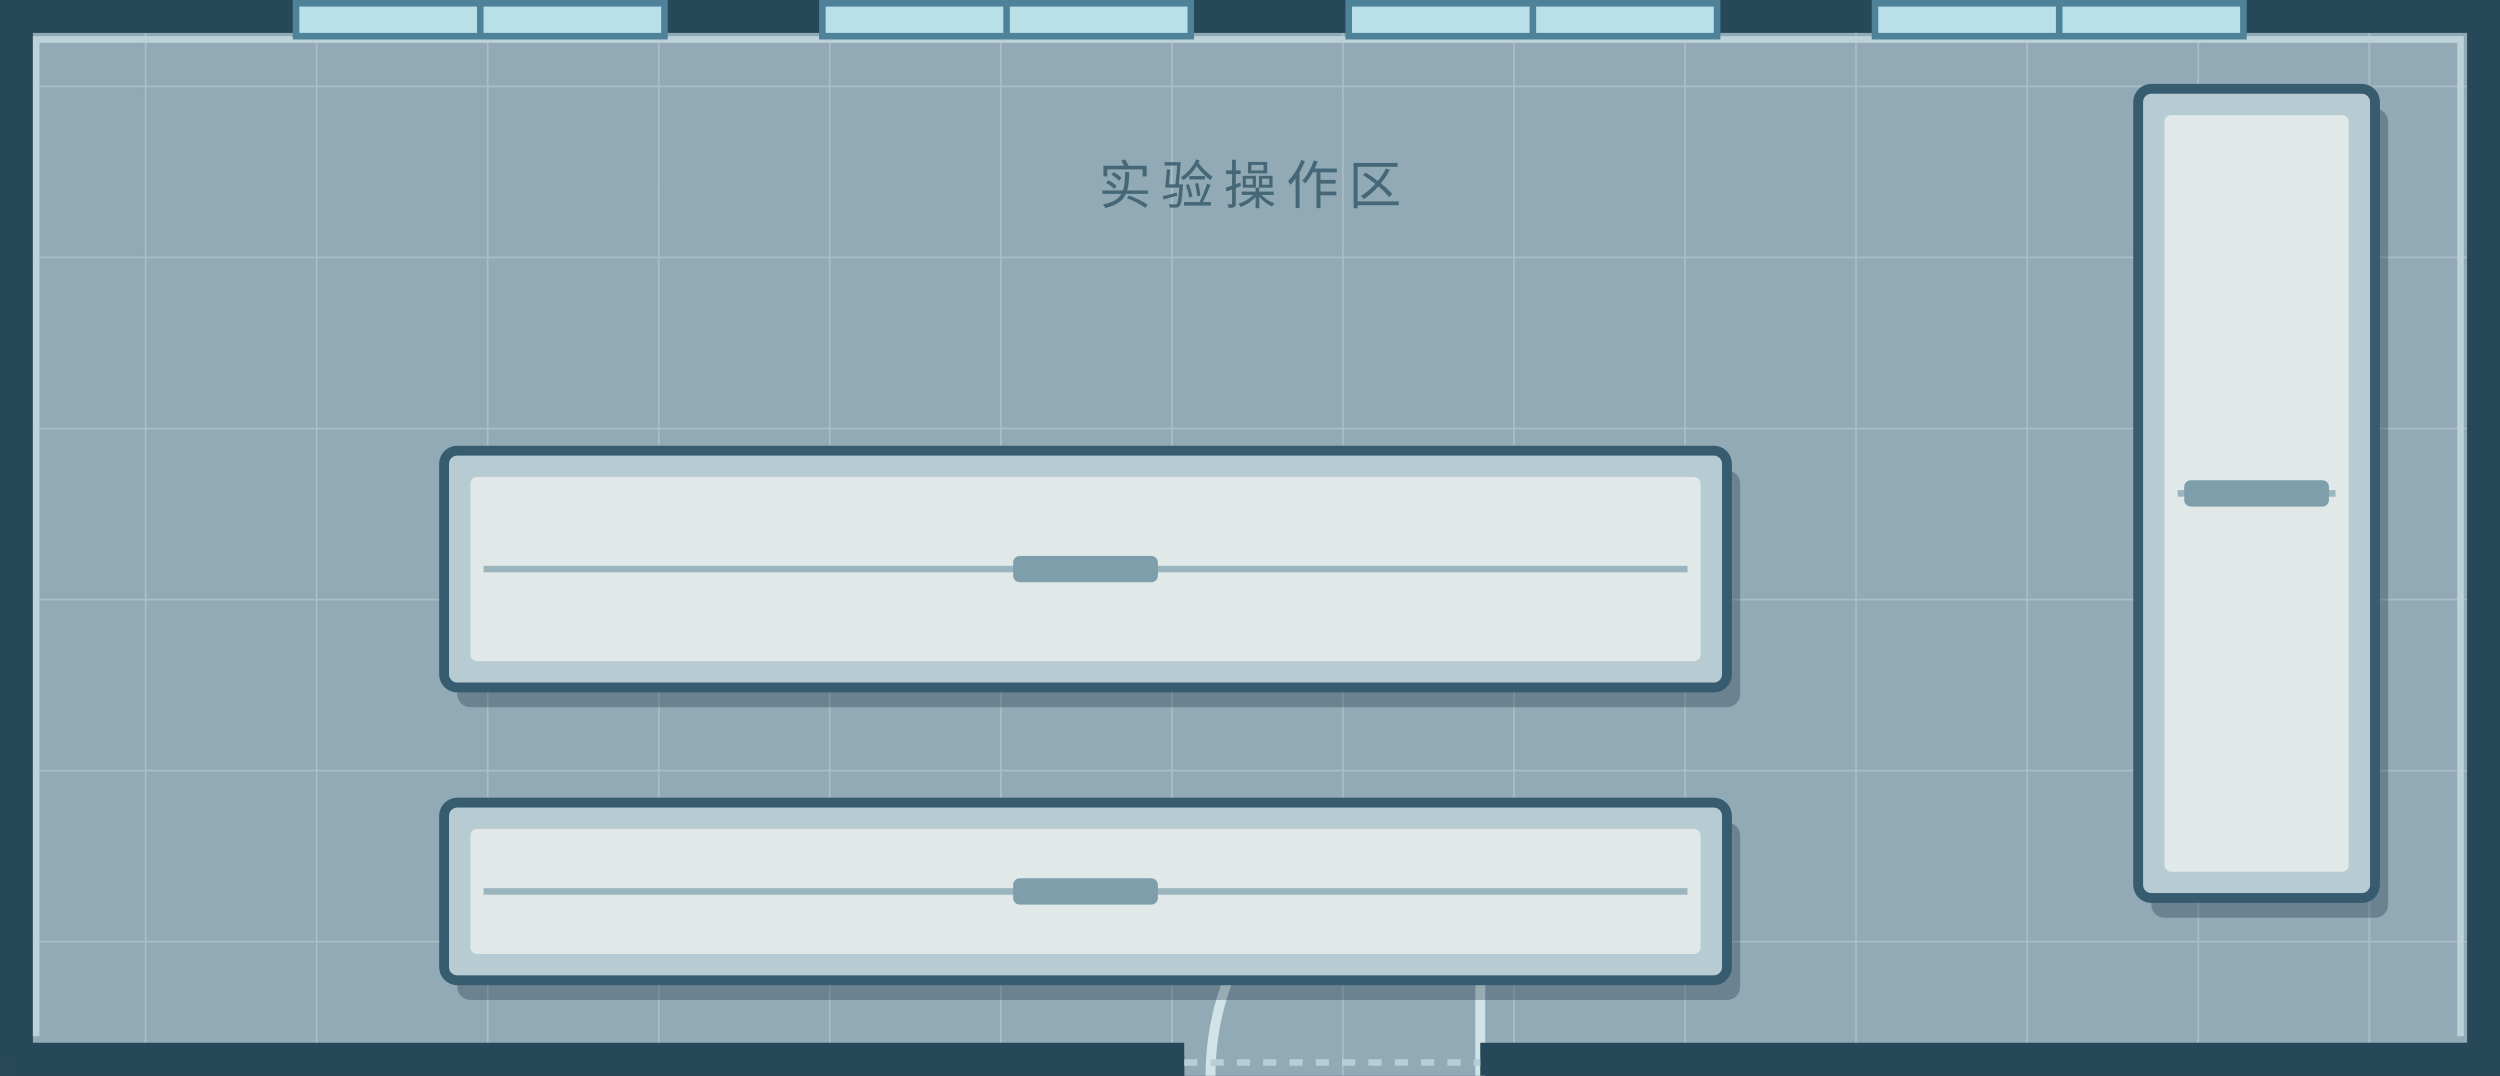
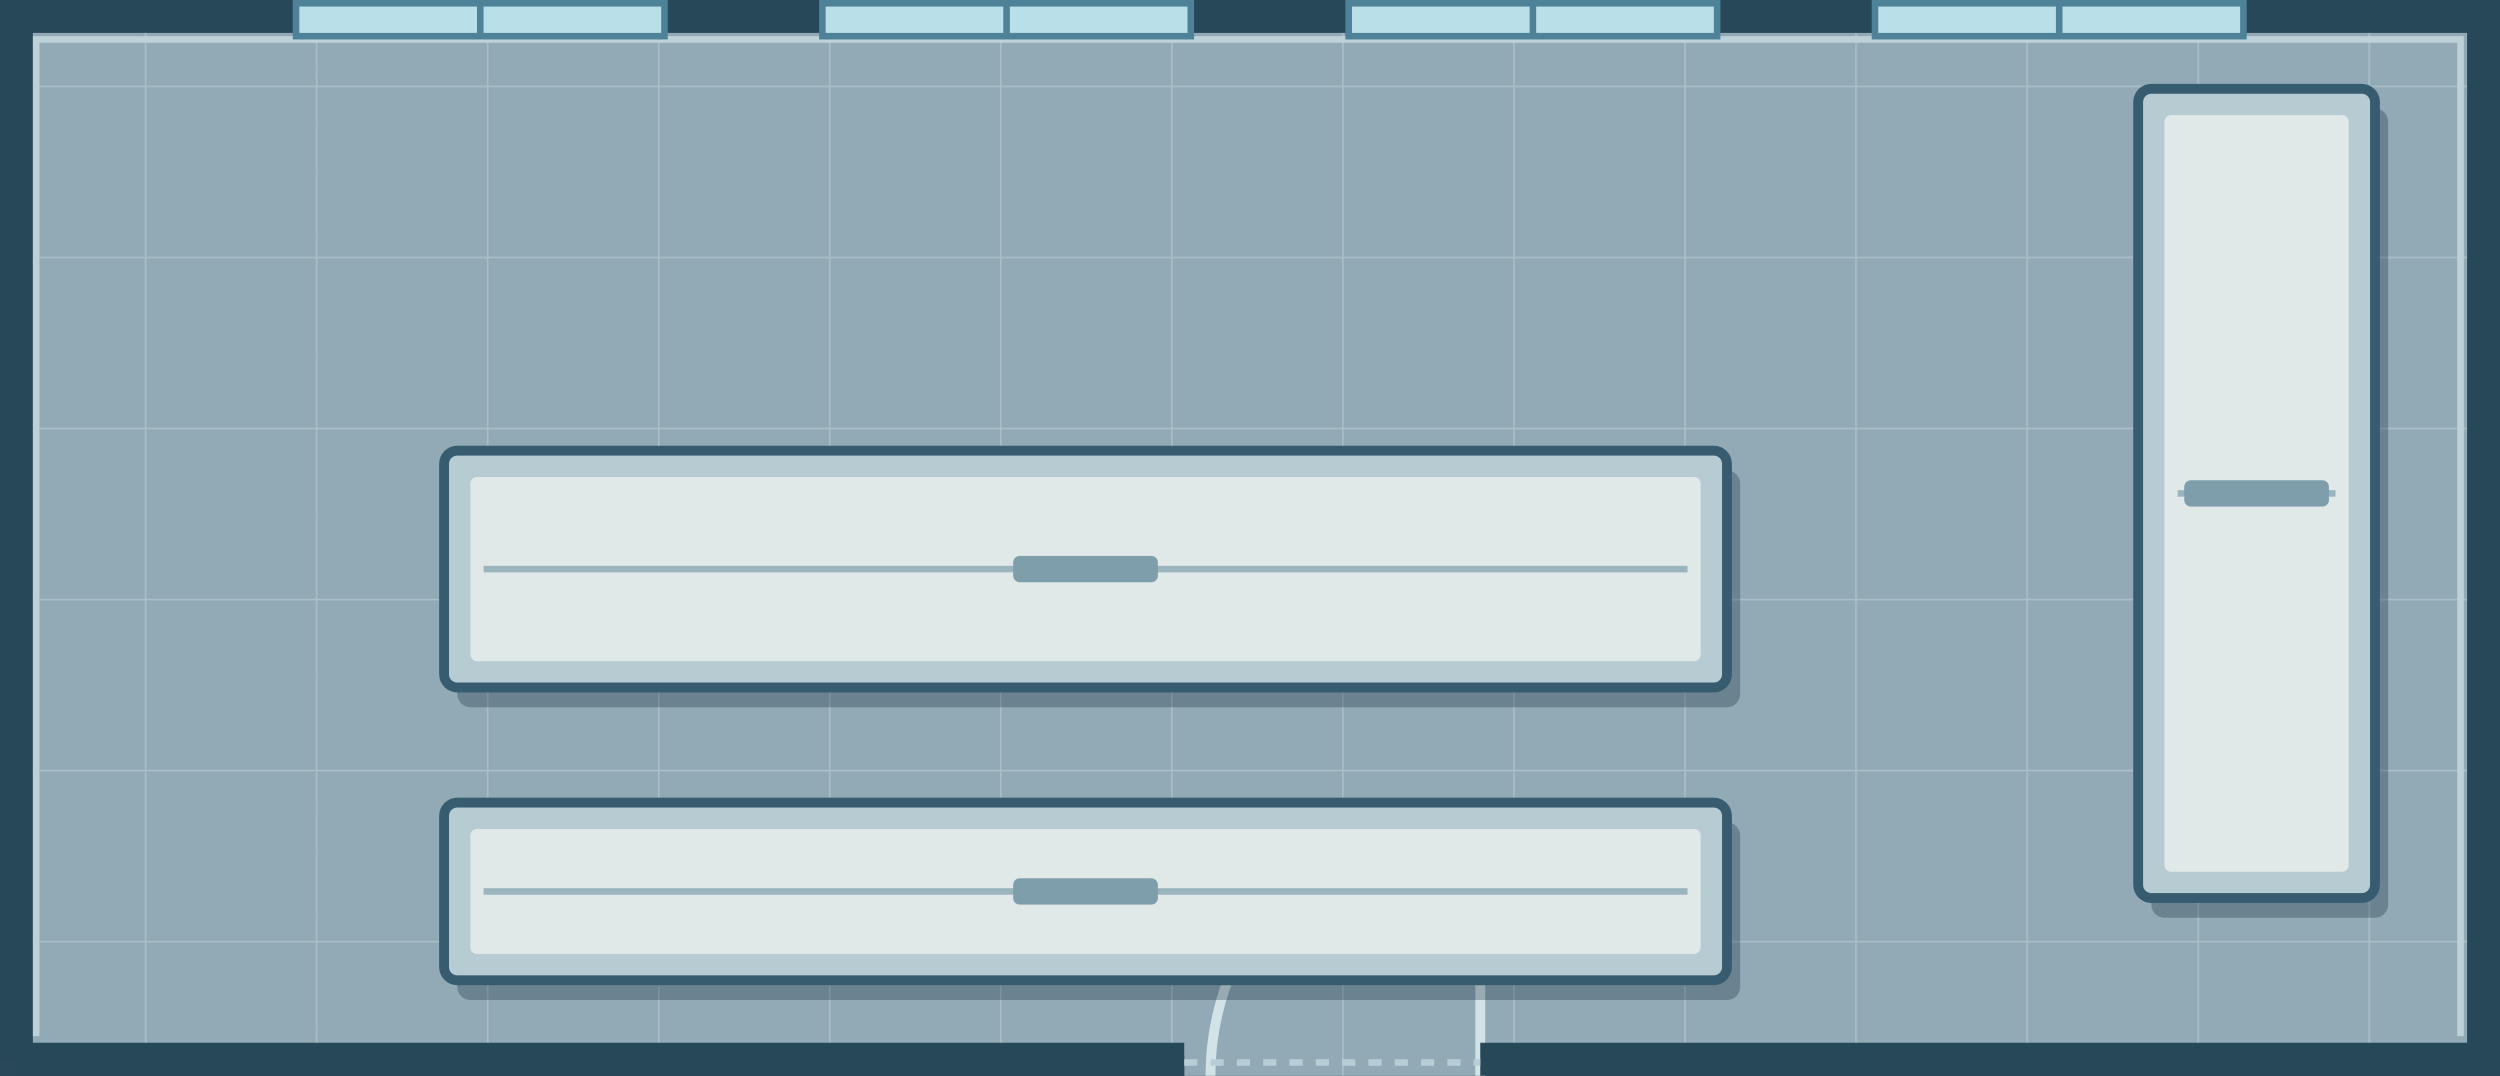
<svg xmlns="http://www.w3.org/2000/svg" width="760" height="327" viewBox="840 78 760 327">
  <defs>
    <pattern id="tile" width="52" height="52" patternUnits="userSpaceOnUse">
      <rect width="52" height="52" fill="#91aab6" />
      <path d="M52 0H0V52" fill="none" stroke="#a9bec7" stroke-width="1" />
    </pattern>
    <pattern id="corridor" width="104" height="40" patternUnits="userSpaceOnUse">
      <rect width="104" height="40" fill="#698895" />
      <path d="M0 40H104" stroke="#809aa5" />
    </pattern>
  </defs>
  <rect width="1678" height="795" rx="10" fill="#10293c" />
-   <text x="70" y="38" fill="#b9d9e7" font-family="sans-serif" font-size="20" letter-spacing="3">LABORATORY · 1F</text>
-   <text x="1608" y="38" text-anchor="end" fill="#719aaf" font-family="sans-serif" font-size="15">实验空间 / 楼层总览</text>
  <rect x="78" y="80" width="1534" height="662" fill="#071a29" opacity=".6" />
  <rect x="70" y="70" width="1538" height="660" fill="url(#tile)" stroke="#213e50" stroke-width="16" />
  <rect x="78" y="405" width="1522" height="116" fill="url(#corridor)" />
  <path d="M840 78V405 M78 405H365 M455 405H1200 M1290 405H1600 M78 521H1600" fill="none" stroke="#294859" stroke-width="12" />
  <path d="M365 405v-82 M365 323a82 82 0 0 1 82 82 M1290 405v-82 M1208 405a82 82 0 0 1 82-82" fill="none" stroke="#d1e3e7" stroke-width="3" />
  <g stroke="#80b6c7">
    <rect x="150" y="64" width="112" height="12" fill="#c7eaf0" stroke-width="3" />
    <path d="M206 64v12" stroke-width="2" />
  </g>
  <g stroke="#80b6c7">
    <rect x="310" y="64" width="112" height="12" fill="#c7eaf0" stroke-width="3" />
    <path d="M366 64v12" stroke-width="2" />
  </g>
  <g stroke="#80b6c7">
    <rect x="470" y="64" width="112" height="12" fill="#c7eaf0" stroke-width="3" />
    <path d="M526 64v12" stroke-width="2" />
  </g>
  <g stroke="#80b6c7">
    <rect x="630" y="64" width="112" height="12" fill="#c7eaf0" stroke-width="3" />
    <path d="M686 64v12" stroke-width="2" />
  </g>
  <g stroke="#80b6c7">
    <rect x="930" y="64" width="112" height="12" fill="#c7eaf0" stroke-width="3" />
    <path d="M986 64v12" stroke-width="2" />
  </g>
  <g stroke="#80b6c7">
    <rect x="1090" y="64" width="112" height="12" fill="#c7eaf0" stroke-width="3" />
    <path d="M1146 64v12" stroke-width="2" />
  </g>
  <g stroke="#80b6c7">
    <rect x="1250" y="64" width="112" height="12" fill="#c7eaf0" stroke-width="3" />
    <path d="M1306 64v12" stroke-width="2" />
  </g>
  <g stroke="#80b6c7">
    <rect x="1410" y="64" width="112" height="12" fill="#c7eaf0" stroke-width="3" />
    <path d="M1466 64v12" stroke-width="2" />
  </g>
  <g transform="translate(115 105)">
    <rect x="4" y="6" width="72" height="246" rx="4" fill="#102838" opacity=".3" />
    <rect width="72" height="246" rx="4" fill="#b6cbd2" stroke="#375c70" stroke-width="3" />
    <rect x="8" y="8" width="56" height="230" rx="2" fill="#e1e9e8" />
    <path d="M12 123H60" stroke="#9bb5bf" stroke-width="2" />
    <rect x="14" y="119" width="44" height="8" rx="2" fill="#7e9eac" />
  </g>
  <g transform="translate(1490 105)">
    <rect x="4" y="6" width="72" height="246" rx="4" fill="#102838" opacity=".3" />
    <rect width="72" height="246" rx="4" fill="#b6cbd2" stroke="#375c70" stroke-width="3" />
    <rect x="8" y="8" width="56" height="230" rx="2" fill="#e1e9e8" />
    <path d="M12 123H60" stroke="#9bb5bf" stroke-width="2" />
    <rect x="14" y="119" width="44" height="8" rx="2" fill="#7e9eac" />
  </g>
  <g transform="translate(270 215)">
    <rect x="4" y="6" width="390" height="72" rx="4" fill="#102838" opacity=".3" />
    <rect width="390" height="72" rx="4" fill="#b6cbd2" stroke="#375c70" stroke-width="3" />
    <rect x="8" y="8" width="374" height="56" rx="2" fill="#e1e9e8" />
    <path d="M12 36H378" stroke="#9bb5bf" stroke-width="2" />
    <rect x="173" y="32" width="44" height="8" rx="2" fill="#7e9eac" />
  </g>
  <g transform="translate(270 322)">
    <rect x="4" y="6" width="390" height="54" rx="4" fill="#102838" opacity=".3" />
    <rect width="390" height="54" rx="4" fill="#b6cbd2" stroke="#375c70" stroke-width="3" />
    <rect x="8" y="8" width="374" height="38" rx="2" fill="#e1e9e8" />
    <path d="M12 27H378" stroke="#9bb5bf" stroke-width="2" />
    <rect x="173" y="23" width="44" height="8" rx="2" fill="#7e9eac" />
  </g>
  <g transform="translate(975 215)">
    <rect x="4" y="6" width="390" height="72" rx="4" fill="#102838" opacity=".3" />
    <rect width="390" height="72" rx="4" fill="#b6cbd2" stroke="#375c70" stroke-width="3" />
    <rect x="8" y="8" width="374" height="56" rx="2" fill="#e1e9e8" />
    <path d="M12 36H378" stroke="#9bb5bf" stroke-width="2" />
    <rect x="173" y="32" width="44" height="8" rx="2" fill="#7e9eac" />
  </g>
  <g transform="translate(975 322)">
    <rect x="4" y="6" width="390" height="54" rx="4" fill="#102838" opacity=".3" />
    <rect width="390" height="54" rx="4" fill="#b6cbd2" stroke="#375c70" stroke-width="3" />
    <rect x="8" y="8" width="374" height="38" rx="2" fill="#e1e9e8" />
    <path d="M12 27H378" stroke="#9bb5bf" stroke-width="2" />
    <rect x="173" y="23" width="44" height="8" rx="2" fill="#7e9eac" />
  </g>
  <path d="M330 527V722 M590 527V722 M1090 527V722 M1350 527V722" stroke="#294859" stroke-width="12" />
  <rect x="95" y="555" width="210" height="142" rx="3" fill="#5c7888" stroke="#c0d4dc" stroke-width="3" />
  <path d="M110 570h180 M110 590h180 M110 610h180 M110 630h180 M110 650h180 M110 670h180" stroke="#9fbac6" stroke-width="2" />
  <path d="M205 681V566m-9 11 9-11 9 11" fill="none" stroke="#dfebed" stroke-width="3" />
  <g fill="#657f8e" stroke="#c0d4dc" stroke-width="3">
    <rect x="359" y="558" width="92" height="132" />
    <rect x="472" y="558" width="92" height="132" />
  </g>
  <path d="M405 563v120 M518 563v120" stroke="#a6c5d2" stroke-width="2" />
  <g transform="translate(635 574)">
    <rect x="4" y="6" width="410" height="76" rx="4" fill="#102838" opacity=".3" />
    <rect width="410" height="76" rx="4" fill="#b6cbd2" stroke="#375c70" stroke-width="3" />
    <rect x="8" y="8" width="394" height="60" rx="2" fill="#e1e9e8" />
    <path d="M12 38H398" stroke="#9bb5bf" stroke-width="2" />
    <rect x="183" y="34" width="44" height="8" rx="2" fill="#7e9eac" />
  </g>
  <g transform="translate(1124 552)">
    <rect x="4" y="6" width="190" height="52" rx="4" fill="#102838" opacity=".3" />
    <rect width="190" height="52" rx="4" fill="#b6cbd2" stroke="#375c70" stroke-width="3" />
    <rect x="8" y="8" width="174" height="36" rx="2" fill="#e1e9e8" />
    <path d="M12 26H178" stroke="#9bb5bf" stroke-width="2" />
    <rect x="73" y="22" width="44" height="8" rx="2" fill="#7e9eac" />
  </g>
  <g transform="translate(1124 646)">
    <rect x="4" y="6" width="190" height="52" rx="4" fill="#102838" opacity=".3" />
    <rect width="190" height="52" rx="4" fill="#b6cbd2" stroke="#375c70" stroke-width="3" />
    <rect x="8" y="8" width="174" height="36" rx="2" fill="#e1e9e8" />
    <path d="M12 26H178" stroke="#9bb5bf" stroke-width="2" />
    <rect x="73" y="22" width="44" height="8" rx="2" fill="#7e9eac" />
  </g>
  <g fill="#c5d9de" stroke="#7896a6" stroke-width="2">
    <rect x="1380" y="555" width="78" height="62" rx="8" />
    <rect x="1490" y="555" width="78" height="62" rx="8" />
    <rect x="1380" y="652" width="188" height="40" rx="4" />
  </g>
  <path d="M700 521h100 M920 521h100" stroke="#698895" stroke-width="14" />
-   <g font-family="sans-serif" font-size="15" fill="#d2e4e9" text-anchor="middle">
-     <text x="200" y="716">楼梯</text>
-     <text x="463" y="716">电梯</text>
-     <text x="840" y="701">公共准备区</text>
-     <text x="1220" y="630">辅助区</text>
-   </g>
  <path d="M710 465h-70m12-8-12 8 12 8 M975 465h70m-12-8 12 8-12 8" fill="none" stroke="#bad6df" stroke-width="3" />
-   <text x="70" y="770" fill="#688fa4" font-family="sans-serif" font-size="14">实验区 / 公共准备区 / 辅助区</text>
  <g aria-label="房间墙体与窗户">
    <path d="M845 400V83H1595V400H1290 M845 400H1200" fill="none" stroke="#274859" stroke-width="10" />
    <path d="M851 393V90H1588V393" fill="none" stroke="#bdd1d8" stroke-width="2" />
    <g fill="#b9e0e9" stroke="#4e8298" stroke-width="2">
      <rect x="930" y="79" width="112" height="10" />
      <path d="M986 79v10" />
    </g>
    <g fill="#b9e0e9" stroke="#4e8298" stroke-width="2">
      <rect x="1090" y="79" width="112" height="10" />
      <path d="M1146 79v10" />
    </g>
    <g fill="#b9e0e9" stroke="#4e8298" stroke-width="2">
      <rect x="1250" y="79" width="112" height="10" />
      <path d="M1306 79v10" />
    </g>
    <g fill="#b9e0e9" stroke="#4e8298" stroke-width="2">
      <rect x="1410" y="79" width="112" height="10" />
      <path d="M1466 79v10" />
    </g>
    <path d="M1200 401h90" stroke="#b7ced6" stroke-width="2" stroke-dasharray="4 4" />
-     <text x="1220" y="140" text-anchor="middle" fill="#456778" font-family="sans-serif" font-size="16" letter-spacing="3">实验操作区</text>
  </g>
</svg>
